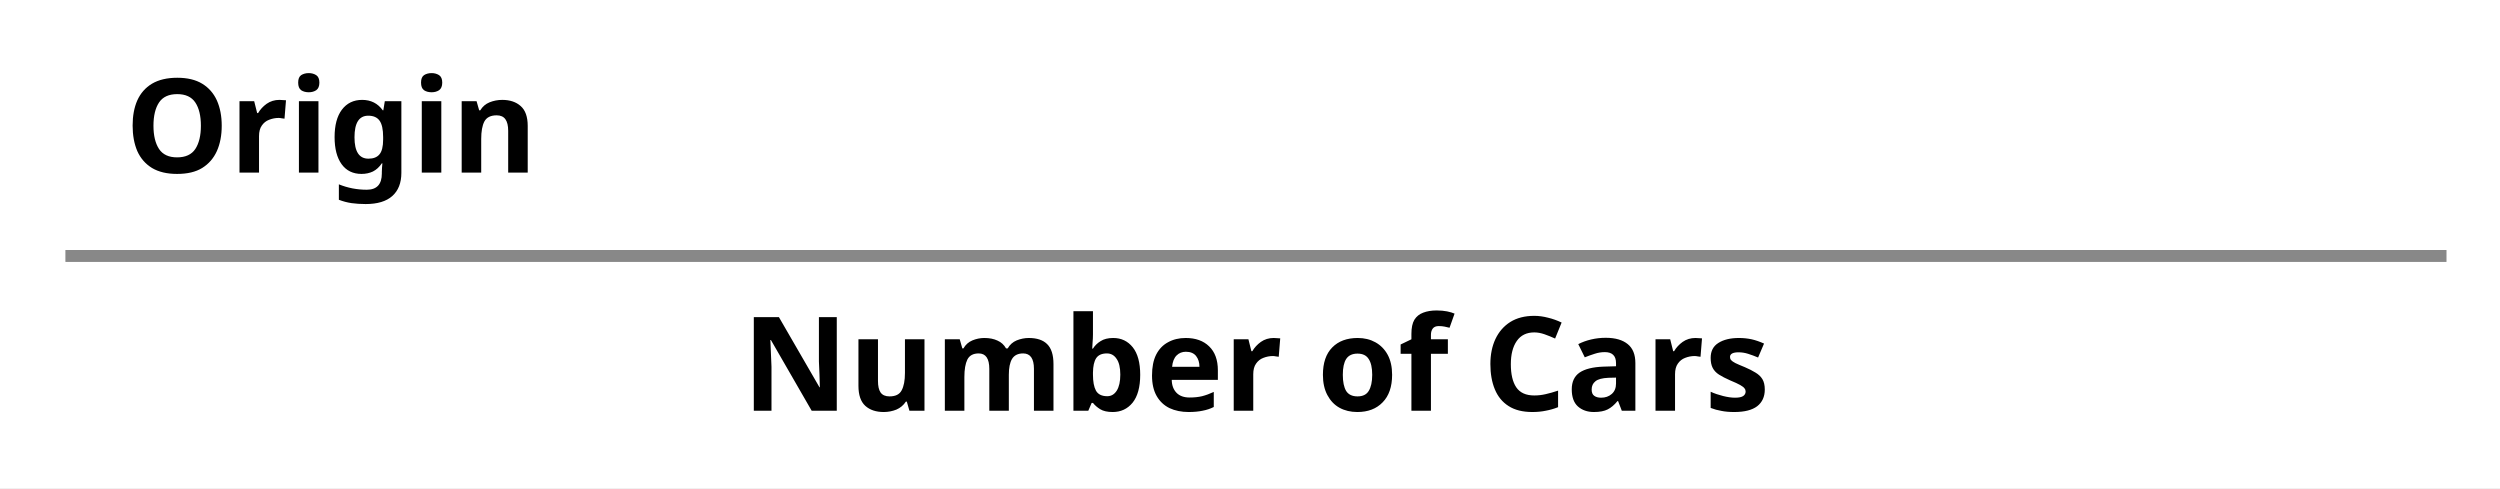
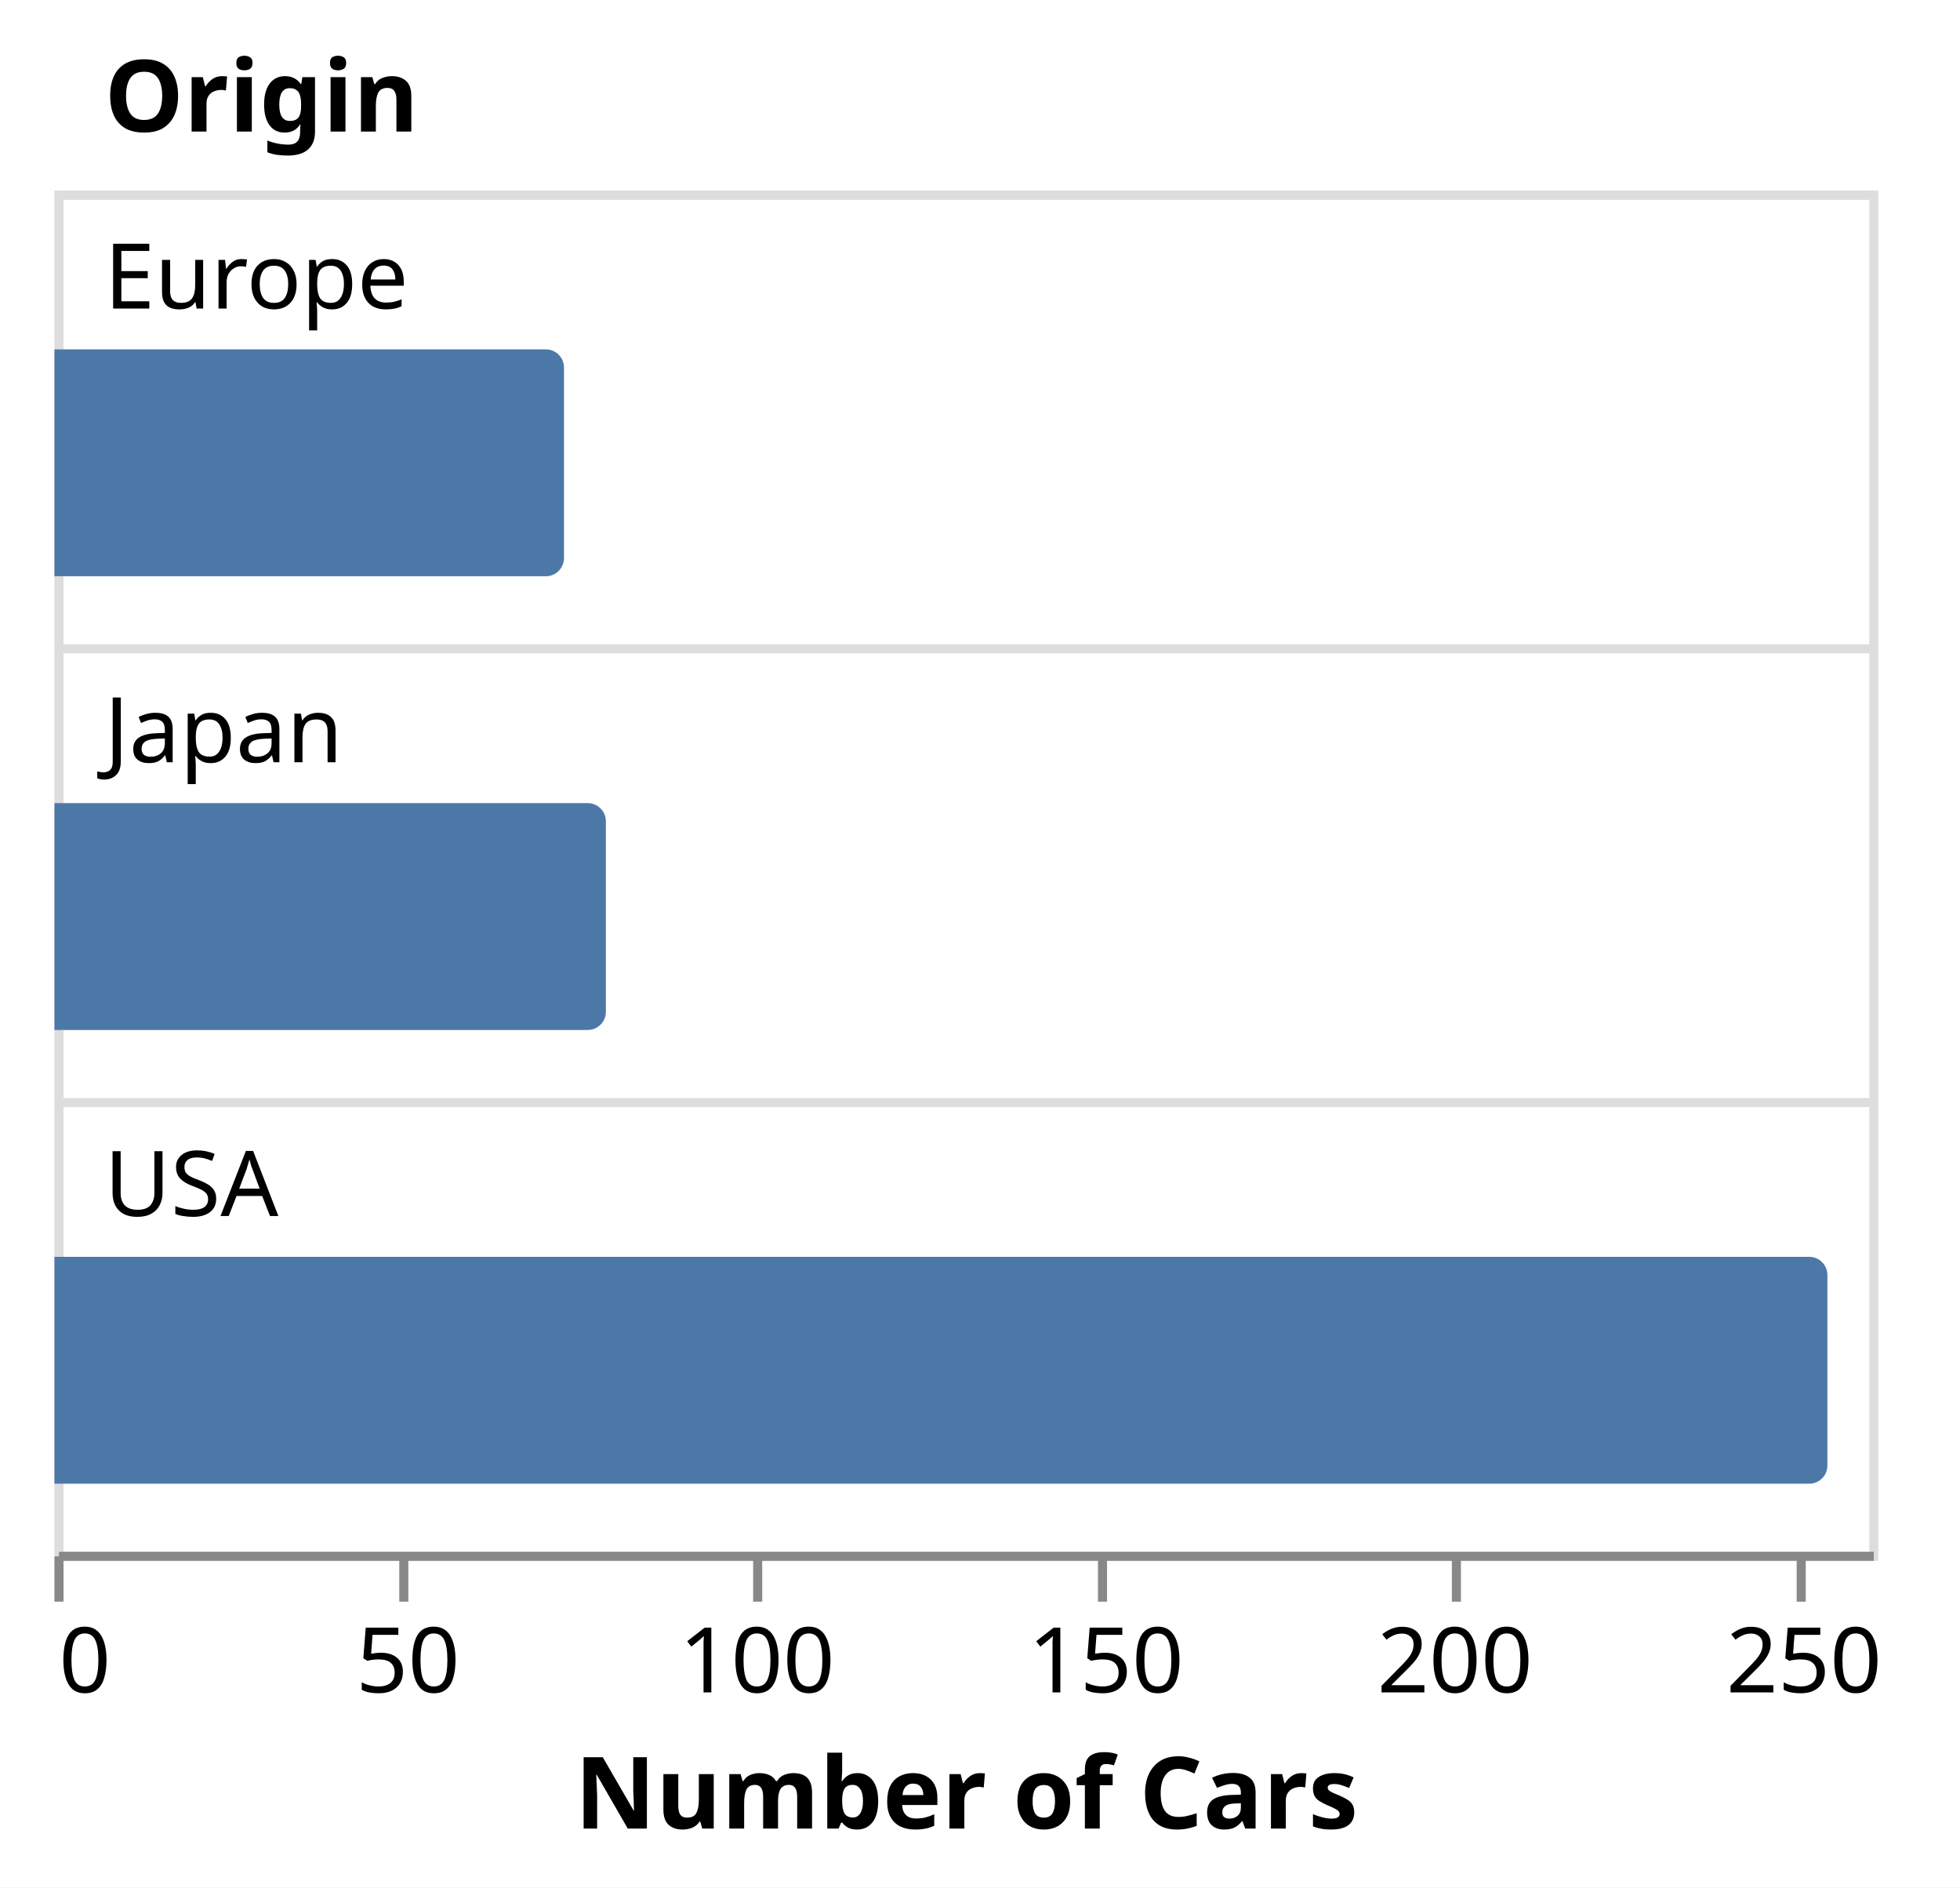
- <svg xmlns="http://www.w3.org/2000/svg" version="1.1" class="marks" width="210" height="41" viewBox="0 0 210 41">
-   <rect width="210" height="41" fill="white" />
-   <g fill="none" stroke-miterlimit="10" transform="translate(5,21)">
+ <svg xmlns="http://www.w3.org/2000/svg" version="1.1" class="marks" width="216" height="208" viewBox="0 0 216 208">
+   <rect width="216" height="208" fill="white" />
+   <g fill="none" stroke-miterlimit="10" transform="translate(6,21)">
    <g class="mark-group role-frame root" role="graphics-object" aria-roledescription="group mark container">
      <g transform="translate(0,0)">
-         <path class="background" aria-hidden="true" d="M0.5,0.5h200v0h-200Z" stroke="#ddd" />
+         <path class="background" aria-hidden="true" d="M0.5,0.5h200v150h-200Z" stroke="#ddd" />
        <g>
          <g class="mark-group role-axis" aria-hidden="true">
            <g transform="translate(0.5,0.5)">
              <path class="background" aria-hidden="true" d="M0,0h0v0h0Z" pointer-events="none" />
              <g>
-                 <g class="mark-rule role-axis-grid" pointer-events="none" />
-               </g>
-               <path class="foreground" aria-hidden="true" d="" pointer-events="none" display="none" />
-             </g>
-           </g>
-           <g class="mark-group role-axis" role="graphics-symbol" aria-roledescription="axis" aria-label="X-axis titled 'Number of Cars' for a linear scale with values from NaN to NaN">
-             <g transform="translate(0.5,0.5)">
-               <path class="background" aria-hidden="true" d="M0,0h0v0h0Z" pointer-events="none" />
-               <g>
-                 <g class="mark-rule role-axis-tick" pointer-events="none" />
-                 <g class="mark-text role-axis-label" pointer-events="none" />
-                 <g class="mark-rule role-axis-domain" pointer-events="none">
-                   <line transform="translate(0,0)" x2="200" y2="0" stroke="#888" stroke-width="1" opacity="1" />
-                 </g>
-                 <g class="mark-text role-axis-title" pointer-events="none">
-                   <text text-anchor="middle" transform="translate(100,13)" font-family="sans-serif" font-size="11px" font-weight="bold" fill="#000" opacity="1">Number of Cars</text>
+                 <g class="mark-rule role-axis-grid" pointer-events="none">
+                   <line transform="translate(0,0)" x2="200" y2="0" stroke="#ddd" stroke-width="1" opacity="1" />
+                   <line transform="translate(0,50)" x2="200" y2="0" stroke="#ddd" stroke-width="1" opacity="1" />
+                   <line transform="translate(0,100)" x2="200" y2="0" stroke="#ddd" stroke-width="1" opacity="1" />
                </g>
              </g>
              <path class="foreground" aria-hidden="true" d="" pointer-events="none" display="none" />
            </g>
          </g>
-           <g class="mark-group role-axis" role="graphics-symbol" aria-roledescription="axis" aria-label="Y-axis titled 'Origin' for a discrete scale with 0 values: ">
+           <g class="mark-group role-axis" role="graphics-symbol" aria-roledescription="axis" aria-label="X-axis titled 'Number of Cars' for a linear scale with values from 0 to 260">
+             <g transform="translate(0.5,150.5)">
+               <path class="background" aria-hidden="true" d="M0,0h0v0h0Z" pointer-events="none" />
+               <g>
+                 <g class="mark-rule role-axis-tick" pointer-events="none">
+                   <line transform="translate(0,0)" x2="0" y2="5" stroke="#888" stroke-width="1" opacity="1" />
+                   <line transform="translate(38,0)" x2="0" y2="5" stroke="#888" stroke-width="1" opacity="1" />
+                   <line transform="translate(77,0)" x2="0" y2="5" stroke="#888" stroke-width="1" opacity="1" />
+                   <line transform="translate(115,0)" x2="0" y2="5" stroke="#888" stroke-width="1" opacity="1" />
+                   <line transform="translate(154,0)" x2="0" y2="5" stroke="#888" stroke-width="1" opacity="1" />
+                   <line transform="translate(192,0)" x2="0" y2="5" stroke="#888" stroke-width="1" opacity="1" />
+                 </g>
+                 <g class="mark-text role-axis-label" pointer-events="none">
+                   <text text-anchor="start" transform="translate(0,15)" font-family="sans-serif" font-size="10px" fill="#000" opacity="1">0</text>
+                   <text text-anchor="middle" transform="translate(38.46154,15)" font-family="sans-serif" font-size="10px" fill="#000" opacity="1">50</text>
+                   <text text-anchor="middle" transform="translate(76.92308,15)" font-family="sans-serif" font-size="10px" fill="#000" opacity="1">100</text>
+                   <text text-anchor="middle" transform="translate(115.3846,15)" font-family="sans-serif" font-size="10px" fill="#000" opacity="1">150</text>
+                   <text text-anchor="middle" transform="translate(153.8462,15)" font-family="sans-serif" font-size="10px" fill="#000" opacity="1">200</text>
+                   <text text-anchor="middle" transform="translate(192.3077,15)" font-family="sans-serif" font-size="10px" fill="#000" opacity="1">250</text>
+                 </g>
+                 <g class="mark-rule role-axis-domain" pointer-events="none">
+                   <line transform="translate(0,0)" x2="200" y2="0" stroke="#888" stroke-width="1" opacity="1" />
+                 </g>
+                 <g class="mark-text role-axis-title" pointer-events="none">
+                   <text text-anchor="middle" transform="translate(100,30)" font-family="sans-serif" font-size="11px" font-weight="bold" fill="#000" opacity="1">Number of Cars</text>
+                 </g>
+               </g>
+               <path class="foreground" aria-hidden="true" d="" pointer-events="none" display="none" />
+             </g>
+           </g>
+           <g class="mark-group role-axis" role="graphics-symbol" aria-roledescription="axis" aria-label="Y-axis titled 'Origin' for a discrete scale with 3 values: Europe, Japan, USA">
            <g transform="translate(0.5,0.5)">
              <path class="background" aria-hidden="true" d="M0,0h0v0h0Z" pointer-events="none" />
              <g>
-                 <g class="mark-text role-axis-label" pointer-events="none" />
+                 <g class="mark-text role-axis-label" pointer-events="none">
+                   <text text-anchor="start" transform="translate(5,12.5)" font-family="sans-serif" font-size="10px" fill="#000" opacity="1">Europe</text>
+                   <text text-anchor="start" transform="translate(5,62.5)" font-family="sans-serif" font-size="10px" fill="#000" opacity="1">Japan</text>
+                   <text text-anchor="start" transform="translate(5,112.5)" font-family="sans-serif" font-size="10px" fill="#000" opacity="1">USA</text>
+                 </g>
                <g class="mark-text role-axis-title" pointer-events="none">
                  <text text-anchor="start" transform="translate(5,-7)" font-family="sans-serif" font-size="11px" font-weight="bold" fill="#000" opacity="1">Origin</text>
                </g>
              </g>
              <path class="foreground" aria-hidden="true" d="" pointer-events="none" display="none" />
            </g>
          </g>
-           <g class="mark-rect role-mark marks" role="graphics-symbol" aria-roledescription="rect mark container" />
+           <g class="mark-rect role-mark marks" role="graphics-object" aria-roledescription="rect mark container">
+             <path aria-label="Number of Cars: 254; Origin: USA" role="graphics-symbol" aria-roledescription="bar" d="M0,117.5L193.385,117.5C194.488,117.5,195.385,118.396,195.385,119.5L195.385,140.5C195.385,141.604,194.488,142.5,193.385,142.5L0,142.5C0,142.5,0,142.5,0,142.5L0,117.5C0,117.5,0,117.5,0,117.5Z" fill="#4c78a8" />
+             <path aria-label="Number of Cars: 73; Origin: Europe" role="graphics-symbol" aria-roledescription="bar" d="M0,17.5L54.154,17.5C55.258,17.5,56.154,18.396,56.154,19.5L56.154,40.5C56.154,41.604,55.258,42.5,54.154,42.5L0,42.5C0,42.5,0,42.5,0,42.5L0,17.5C0,17.5,0,17.5,0,17.5Z" fill="#4c78a8" />
+             <path aria-label="Number of Cars: 79; Origin: Japan" role="graphics-symbol" aria-roledescription="bar" d="M0,67.5L58.769,67.5C59.873,67.5,60.769,68.396,60.769,69.5L60.769,90.5C60.769,91.604,59.873,92.5,58.769,92.5L0,92.5C0,92.5,0,92.5,0,92.5L0,67.5C0,67.5,0,67.5,0,67.5Z" fill="#4c78a8" />
+           </g>
        </g>
        <path class="foreground" aria-hidden="true" d="" display="none" />
      </g>
    </g>
  </g>
</svg>
